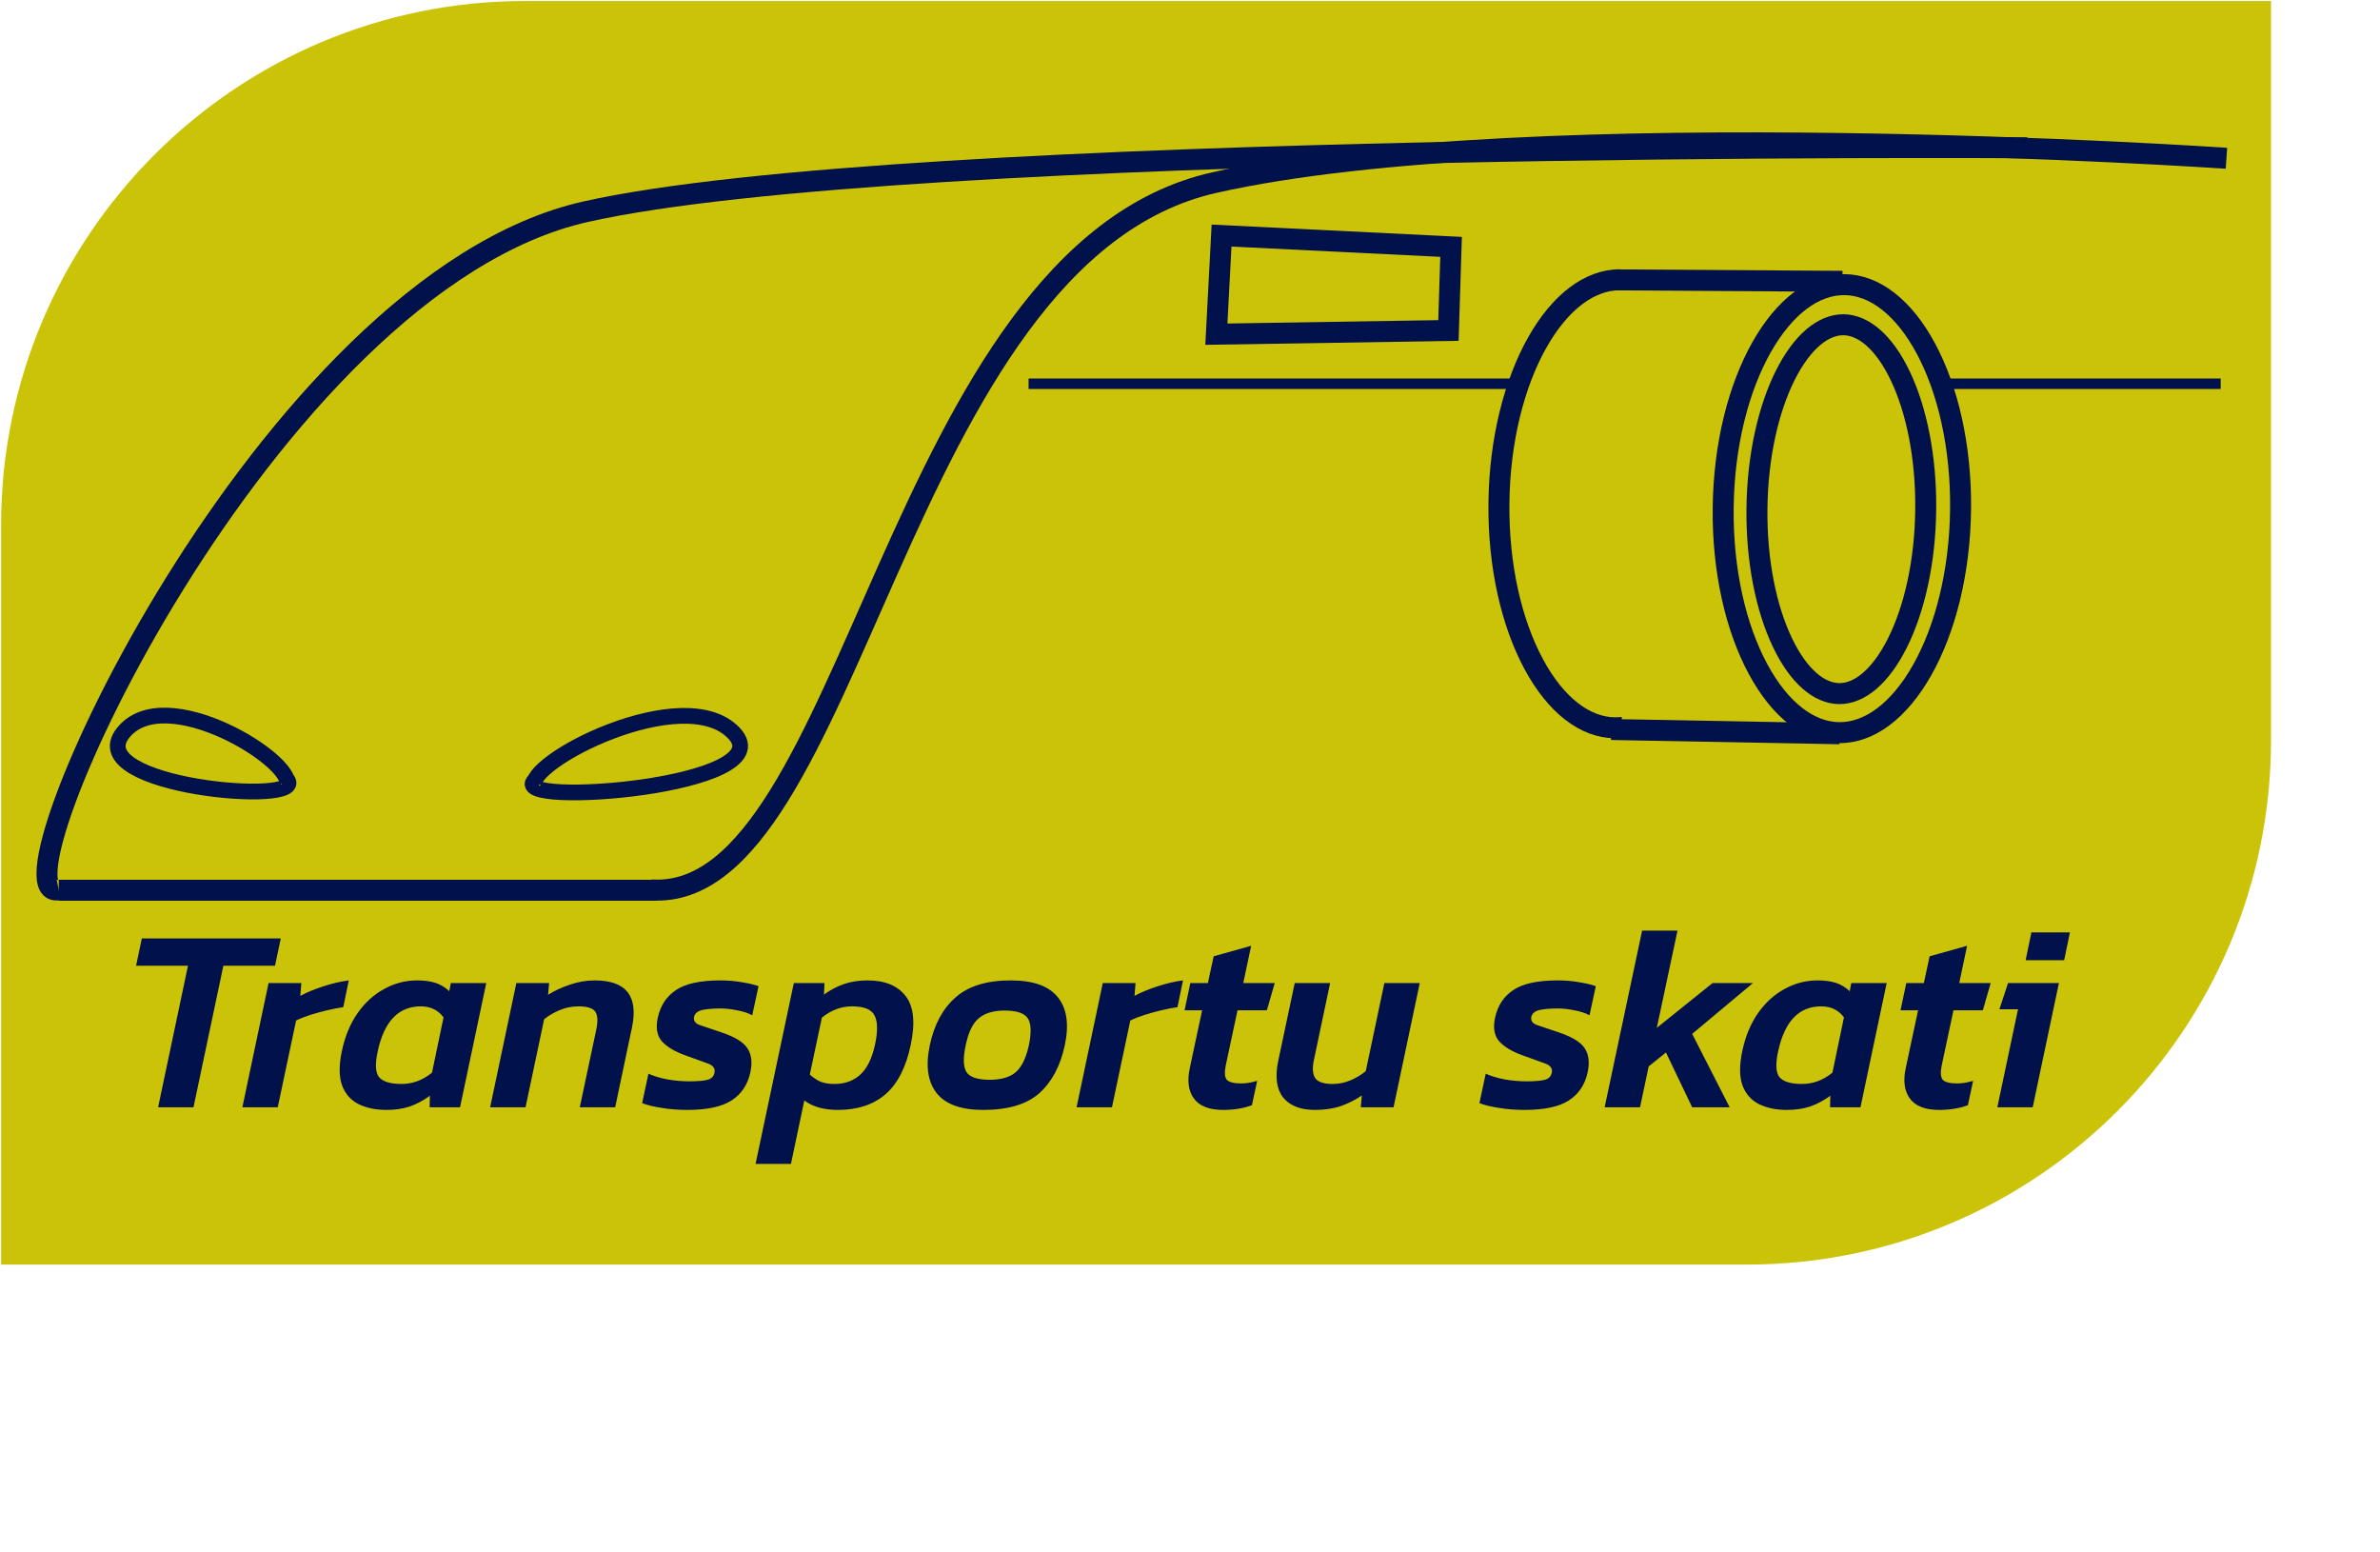
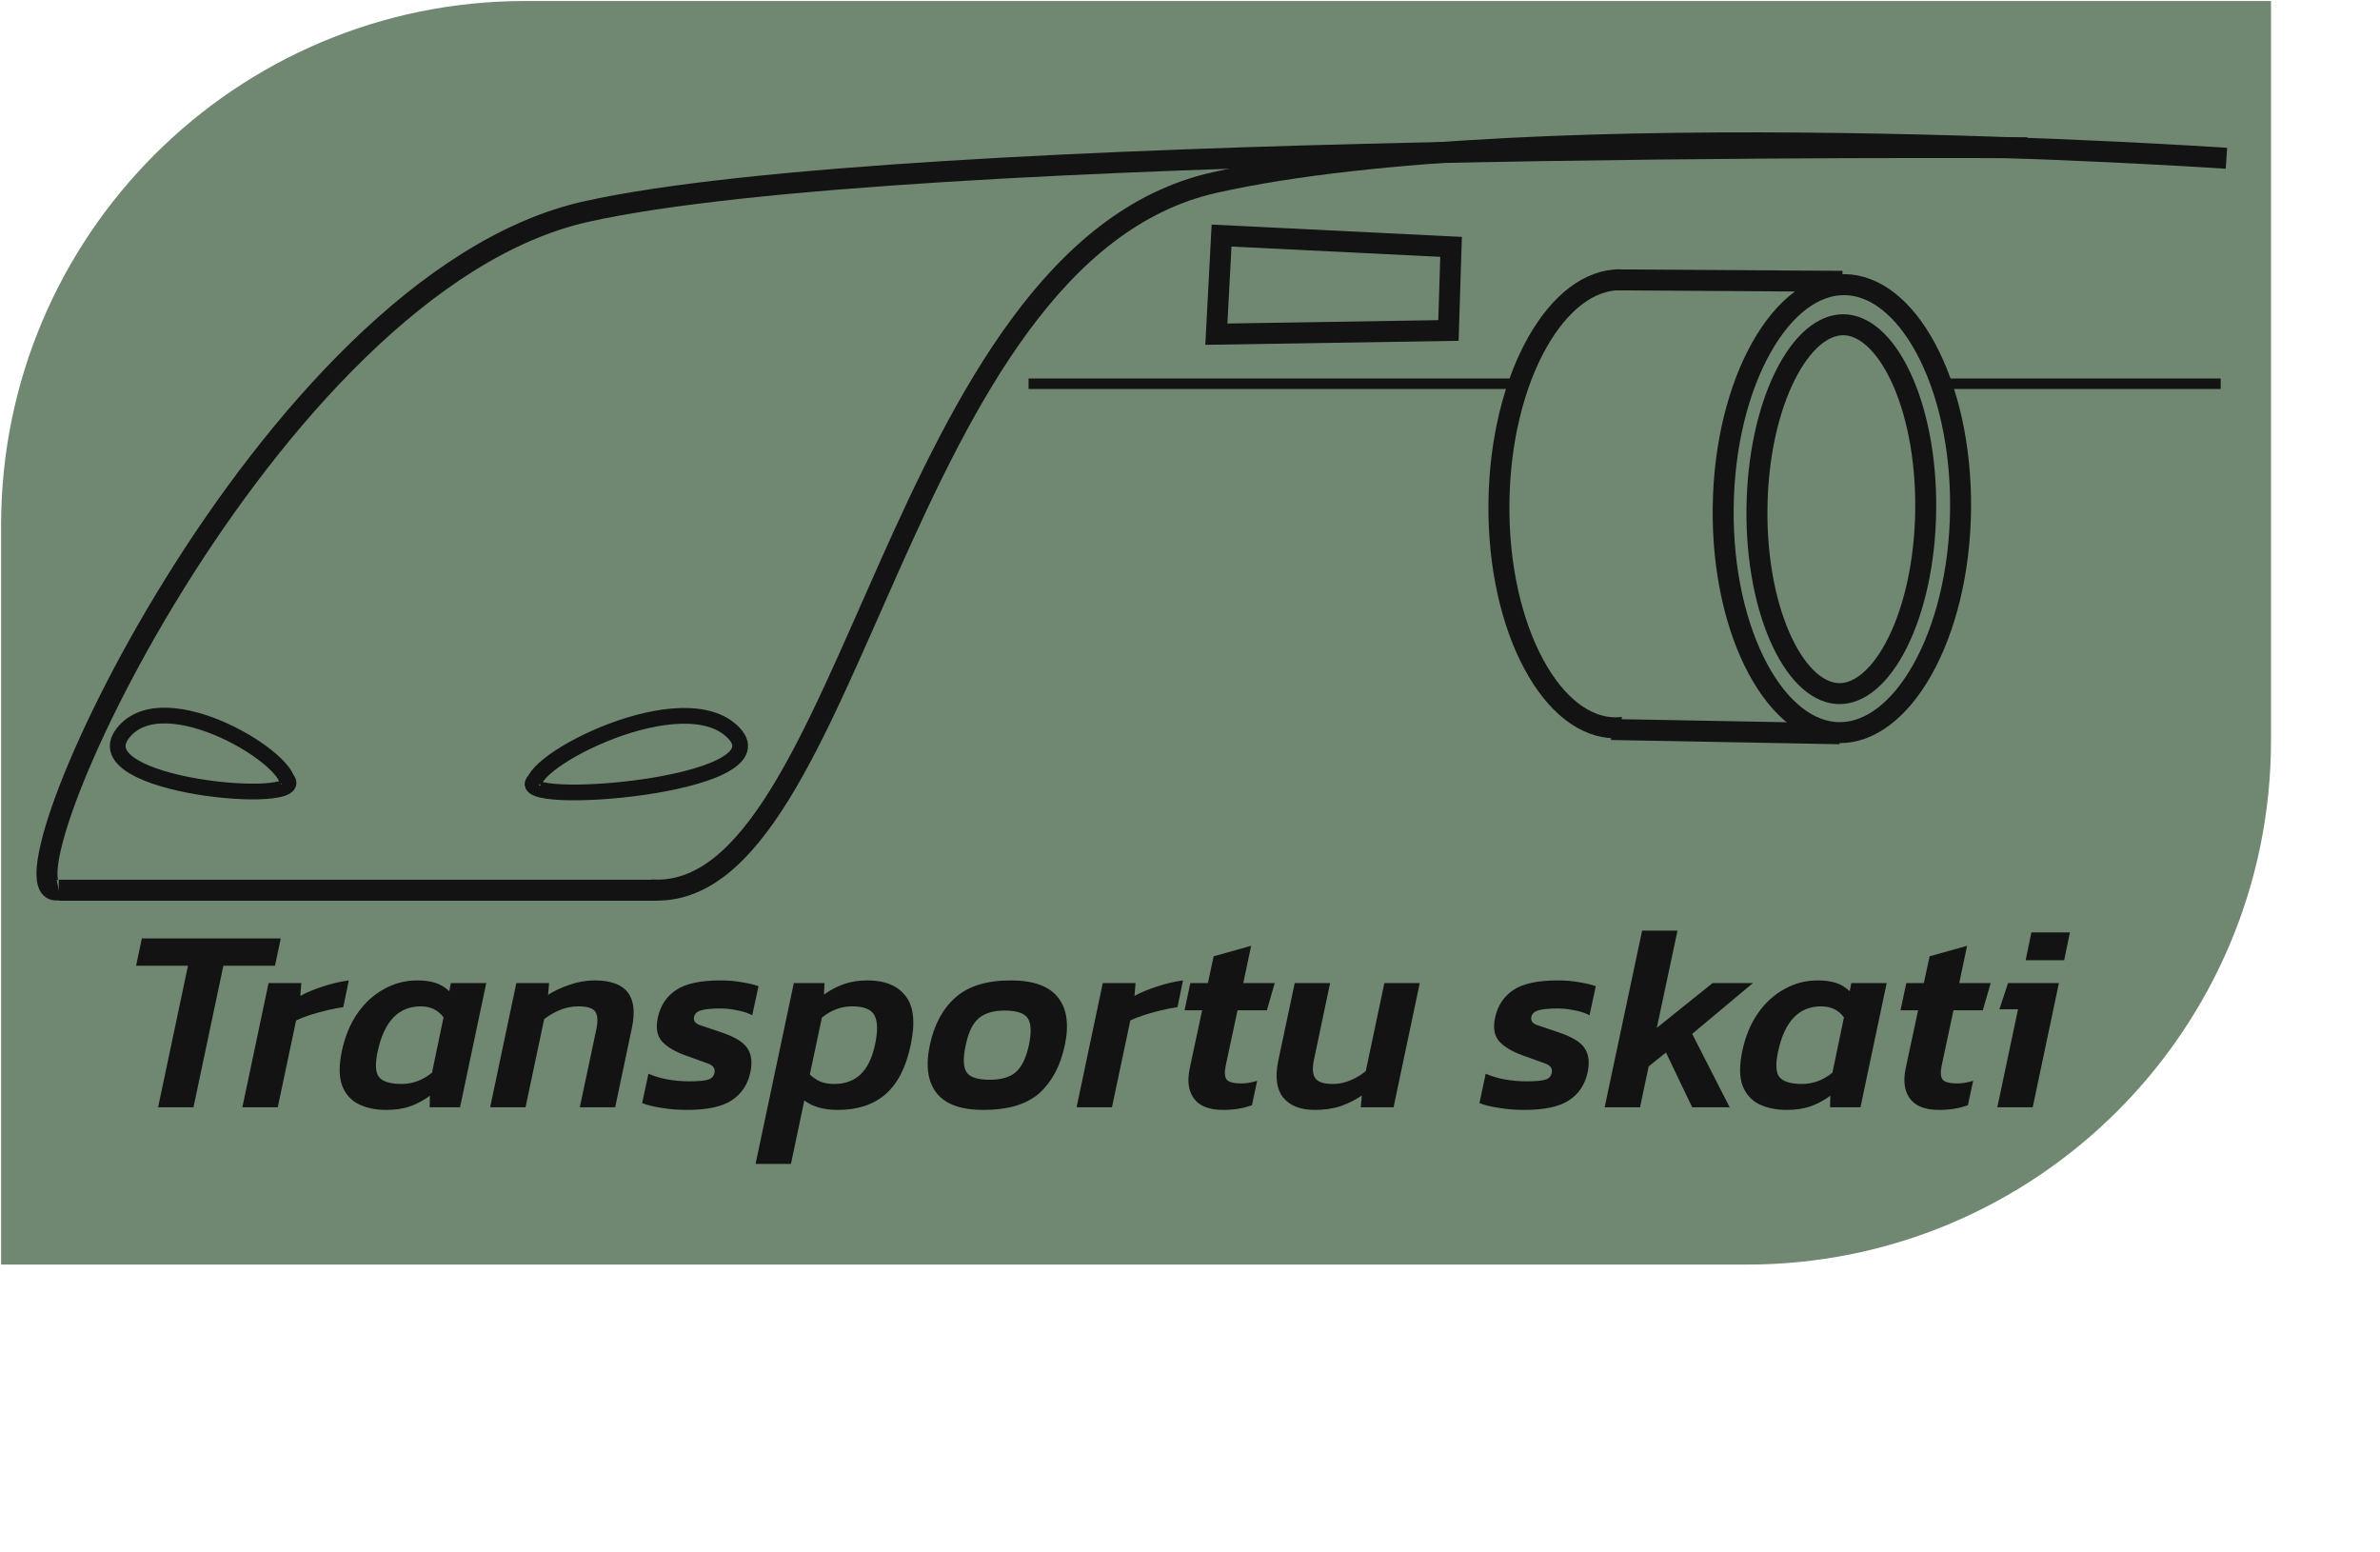
<svg xmlns="http://www.w3.org/2000/svg" width="454" height="296" viewBox="20.8 54.3 454 296" fill="none">
-   <path d="M21.008 154.49C21.008 99.262 65.779 54.49 121.008 54.49H454.008V195.49C454.008 250.719 409.236 295.49 354.008 295.49H21.008V154.49Z" fill="#CBC308" />
-   <path d="M50.958 265.49L56.658 238.49H46.758L47.858 233.29H74.358L73.258 238.49H63.408L57.708 265.49H50.958ZM67.032 265.49L72.032 241.79H78.282L78.082 244.24C79.316 243.574 80.766 242.974 82.432 242.44C84.132 241.874 85.766 241.49 87.332 241.29L86.282 246.39C85.349 246.524 84.316 246.724 83.182 246.99C82.082 247.257 80.999 247.557 79.932 247.89C78.899 248.224 78.016 248.574 77.282 248.94L73.782 265.49H67.032ZM94.507 265.99C92.474 265.99 90.707 265.624 89.207 264.89C87.74 264.157 86.69 262.974 86.057 261.34C85.457 259.674 85.44 257.49 86.007 254.79C86.607 251.957 87.607 249.54 89.007 247.54C90.407 245.54 92.09 244.007 94.057 242.94C96.024 241.84 98.124 241.29 100.357 241.29C101.69 241.29 102.84 241.44 103.807 241.74C104.774 242.04 105.674 242.574 106.507 243.34L106.807 241.79H113.557L108.557 265.49H102.757L102.807 263.29C101.574 264.19 100.29 264.874 98.957 265.34C97.657 265.774 96.174 265.99 94.507 265.99ZM97.407 261.04C99.507 261.04 101.44 260.324 103.207 258.89L105.407 248.34C104.374 246.94 102.924 246.24 101.057 246.24C96.824 246.24 94.09 249.09 92.857 254.79C92.324 257.224 92.407 258.874 93.107 259.74C93.84 260.607 95.274 261.04 97.407 261.04ZM114.298 265.49L119.298 241.79H125.548L125.348 244.04C126.481 243.307 127.831 242.674 129.398 242.14C130.998 241.574 132.615 241.29 134.248 241.29C140.248 241.29 142.615 244.29 141.348 250.29L138.148 265.49H131.398L134.548 250.64C134.881 249.04 134.815 247.907 134.348 247.24C133.881 246.574 132.815 246.24 131.148 246.24C129.915 246.24 128.731 246.474 127.598 246.94C126.465 247.407 125.465 247.99 124.598 248.69L121.048 265.49H114.298ZM151.893 265.99C150.126 265.99 148.476 265.857 146.943 265.59C145.409 265.357 144.193 265.057 143.293 264.69L144.493 259.09C145.559 259.557 146.793 259.924 148.193 260.19C149.626 260.424 150.959 260.54 152.193 260.54C153.859 260.54 155.059 260.44 155.793 260.24C156.526 260.04 156.959 259.59 157.093 258.89C157.259 258.09 156.843 257.507 155.843 257.14C154.876 256.774 153.443 256.257 151.543 255.59C149.509 254.857 148.009 253.957 147.043 252.89C146.109 251.79 145.859 250.274 146.293 248.34C146.793 246.074 147.943 244.34 149.743 243.14C151.543 241.907 154.376 241.29 158.243 241.29C159.709 241.29 161.076 241.407 162.343 241.64C163.609 241.84 164.659 242.09 165.493 242.39L164.293 247.94C163.493 247.507 162.526 247.19 161.393 246.99C160.293 246.757 159.243 246.64 158.243 246.64C156.809 246.64 155.643 246.74 154.743 246.94C153.876 247.14 153.359 247.574 153.193 248.24C153.059 248.974 153.409 249.49 154.243 249.79C155.076 250.09 156.409 250.54 158.243 251.14C160.876 252.007 162.576 253.024 163.343 254.19C164.143 255.357 164.343 256.89 163.943 258.79C163.443 261.157 162.243 262.957 160.343 264.19C158.476 265.39 155.659 265.99 151.893 265.99ZM164.928 276.29L172.228 241.79H178.078L177.978 243.99C179.178 243.124 180.444 242.457 181.778 241.99C183.111 241.524 184.611 241.29 186.278 241.29C189.578 241.29 191.994 242.274 193.528 244.24C195.094 246.207 195.428 249.324 194.528 253.59C193.628 257.857 192.028 260.99 189.728 262.99C187.428 264.99 184.394 265.99 180.628 265.99C177.961 265.99 175.828 265.39 174.228 264.19L171.678 276.29H164.928ZM179.978 261.04C181.978 261.04 183.628 260.44 184.928 259.24C186.228 258.04 187.161 256.124 187.728 253.49C188.261 250.957 188.228 249.124 187.628 247.99C187.061 246.824 185.628 246.24 183.328 246.24C181.261 246.24 179.344 246.957 177.578 248.39L175.278 259.24C175.844 259.774 176.478 260.207 177.178 260.54C177.911 260.874 178.844 261.04 179.978 261.04ZM208.37 265.99C204.137 265.99 201.17 264.924 199.47 262.79C197.77 260.624 197.337 257.574 198.17 253.64C199.003 249.707 200.637 246.674 203.07 244.54C205.503 242.374 209.02 241.29 213.62 241.29C217.92 241.29 220.92 242.374 222.62 244.54C224.32 246.674 224.753 249.707 223.92 253.64C223.087 257.574 221.47 260.624 219.07 262.79C216.67 264.924 213.103 265.99 208.37 265.99ZM209.62 260.24C211.787 260.24 213.437 259.757 214.57 258.79C215.703 257.79 216.537 256.074 217.07 253.64C217.57 251.207 217.503 249.507 216.87 248.54C216.237 247.54 214.753 247.04 212.42 247.04C210.287 247.04 208.637 247.54 207.47 248.54C206.337 249.507 205.52 251.207 205.02 253.64C204.487 256.074 204.537 257.79 205.17 258.79C205.803 259.757 207.287 260.24 209.62 260.24ZM226.163 265.49L231.163 241.79H237.413L237.213 244.24C238.447 243.574 239.897 242.974 241.563 242.44C243.263 241.874 244.897 241.49 246.463 241.29L245.413 246.39C244.48 246.524 243.447 246.724 242.313 246.99C241.213 247.257 240.13 247.557 239.063 247.89C238.03 248.224 237.147 248.574 236.413 248.94L232.913 265.49H226.163ZM254.114 265.99C251.481 265.99 249.631 265.274 248.564 263.84C247.498 262.407 247.231 260.457 247.764 257.99L250.114 246.99H246.764L247.864 241.79H251.214L252.314 236.69L259.464 234.69L257.964 241.79H263.964L262.464 246.99H256.864L254.614 257.54C254.348 258.84 254.414 259.74 254.814 260.24C255.248 260.707 256.181 260.94 257.614 260.94C258.514 260.94 259.514 260.774 260.614 260.44L259.614 265.09C258.014 265.69 256.181 265.99 254.114 265.99ZM271.629 265.99C268.895 265.99 266.879 265.207 265.579 263.64C264.312 262.04 263.995 259.707 264.629 256.64L267.779 241.79H274.529L271.429 256.49C271.095 258.09 271.195 259.257 271.729 259.99C272.262 260.69 273.362 261.04 275.029 261.04C276.195 261.04 277.329 260.807 278.429 260.34C279.529 259.874 280.495 259.29 281.329 258.59L284.879 241.79H291.629L286.629 265.49H280.379L280.579 263.24C279.412 264.04 278.095 264.707 276.629 265.24C275.162 265.74 273.495 265.99 271.629 265.99ZM311.609 265.99C309.843 265.99 308.193 265.857 306.659 265.59C305.126 265.357 303.909 265.057 303.009 264.69L304.209 259.09C305.276 259.557 306.509 259.924 307.909 260.19C309.343 260.424 310.676 260.54 311.909 260.54C313.576 260.54 314.776 260.44 315.509 260.24C316.243 260.04 316.676 259.59 316.809 258.89C316.976 258.09 316.559 257.507 315.559 257.14C314.593 256.774 313.159 256.257 311.259 255.59C309.226 254.857 307.726 253.957 306.759 252.89C305.826 251.79 305.576 250.274 306.009 248.34C306.509 246.074 307.659 244.34 309.459 243.14C311.259 241.907 314.093 241.29 317.959 241.29C319.426 241.29 320.793 241.407 322.059 241.64C323.326 241.84 324.376 242.09 325.209 242.39L324.009 247.94C323.209 247.507 322.243 247.19 321.109 246.99C320.009 246.757 318.959 246.64 317.959 246.64C316.526 246.64 315.359 246.74 314.459 246.94C313.593 247.14 313.076 247.574 312.909 248.24C312.776 248.974 313.126 249.49 313.959 249.79C314.793 250.09 316.126 250.54 317.959 251.14C320.593 252.007 322.293 253.024 323.059 254.19C323.859 255.357 324.059 256.89 323.659 258.79C323.159 261.157 321.959 262.957 320.059 264.19C318.193 265.39 315.376 265.99 311.609 265.99ZM326.895 265.49L334.045 231.79H340.795L336.845 250.34L347.495 241.79H355.195L343.595 251.49L350.745 265.49H343.595L338.595 255.04L335.295 257.69L333.645 265.49H326.895ZM361.646 265.99C359.612 265.99 357.846 265.624 356.346 264.89C354.879 264.157 353.829 262.974 353.196 261.34C352.596 259.674 352.579 257.49 353.146 254.79C353.746 251.957 354.746 249.54 356.146 247.54C357.546 245.54 359.229 244.007 361.196 242.94C363.162 241.84 365.262 241.29 367.496 241.29C368.829 241.29 369.979 241.44 370.946 241.74C371.912 242.04 372.812 242.574 373.646 243.34L373.946 241.79H380.696L375.696 265.49H369.896L369.946 263.29C368.712 264.19 367.429 264.874 366.096 265.34C364.796 265.774 363.312 265.99 361.646 265.99ZM364.546 261.04C366.646 261.04 368.579 260.324 370.346 258.89L372.546 248.34C371.512 246.94 370.062 246.24 368.196 246.24C363.962 246.24 361.229 249.09 359.996 254.79C359.462 257.224 359.546 258.874 360.246 259.74C360.979 260.607 362.412 261.04 364.546 261.04ZM390.687 265.99C388.053 265.99 386.203 265.274 385.137 263.84C384.07 262.407 383.803 260.457 384.337 257.99L386.687 246.99H383.337L384.437 241.79H387.787L388.887 236.69L396.037 234.69L394.537 241.79H400.537L399.037 246.99H393.437L391.187 257.54C390.92 258.84 390.987 259.74 391.387 260.24C391.82 260.707 392.753 260.94 394.187 260.94C395.087 260.94 396.087 260.774 397.187 260.44L396.187 265.09C394.587 265.69 392.753 265.99 390.687 265.99ZM407.201 237.44L408.301 232.14H415.651L414.551 237.44H407.201ZM401.801 265.49L405.751 246.79H402.201L403.851 241.79H413.551L408.551 265.49H401.801Z" fill="#00114B" />
-   <path d="M32.008 223.99C18.008 226.99 71.509 108.375 132.509 94.68C193.51 80.984 407.508 82.49 407.508 82.49" stroke="#00114B" stroke-width="4" />
-   <path d="M145.024 224.035C183.519 226.521 191.478 102.812 252.478 89.116C313.479 75.421 445.508 84.49 445.508 84.49" stroke="#00114B" stroke-width="4" />
-   <line x1="146.047" y1="224.09" x2="32.008" y2="224.09" stroke="#00114B" stroke-width="4" />
-   <path d="M394.791 151.454C394.657 163.533 391.836 174.352 387.482 182.07C383.089 189.859 377.416 194.072 371.676 194.036C365.936 193.999 360.357 189.716 356.137 181.872C351.955 174.1 349.373 163.246 349.507 151.168C349.641 139.089 352.463 128.27 356.816 120.552C361.209 112.763 366.882 108.55 372.622 108.586C378.362 108.623 383.941 112.906 388.161 120.75C392.343 128.522 394.925 139.376 394.791 151.454Z" stroke="#00114B" stroke-width="4" />
-   <path d="M388.143 151.516C388.032 161.546 385.95 170.516 382.763 176.896C379.509 183.412 375.46 186.615 371.657 186.591C367.853 186.567 363.876 183.313 360.766 176.757C357.722 170.338 355.838 161.343 355.949 151.313C356.06 141.283 358.143 132.313 361.329 125.933C364.583 119.417 368.632 116.214 372.436 116.238C376.239 116.262 380.217 119.516 383.326 126.072C386.371 132.492 388.254 141.486 388.143 151.516Z" stroke="#00114B" stroke-width="4" />
-   <line y1="-2" x2="43.361" y2="-2" transform="matrix(0.99998 0.00632213 -0.00896132 0.99996 328.879 109.68)" stroke="#00114B" stroke-width="4" />
-   <line y1="-2" x2="43.584" y2="-2" transform="matrix(0.999827 0.0186114 -0.0205424 0.999789 328.111 195.436)" stroke="#00114B" stroke-width="4" />
-   <path d="M252.829 118.035L253.82 99.229L297.602 101.385L297.1 117.33L252.829 118.035Z" stroke="#00114B" stroke-width="4" />
+   <path d="M21.008 154.49C21.008 99.262 65.779 54.49 121.008 54.49H454.008V195.49C454.008 250.719 409.236 295.49 354.008 295.49H21.008V154.49Z" fill="#708772" />
+   <path d="M50.958 265.49L56.658 238.49H46.758L47.858 233.29H74.358L73.258 238.49H63.408L57.708 265.49H50.958ZM67.032 265.49L72.032 241.79H78.282L78.082 244.24C79.316 243.574 80.766 242.974 82.432 242.44C84.132 241.874 85.766 241.49 87.332 241.29L86.282 246.39C85.349 246.524 84.316 246.724 83.182 246.99C82.082 247.257 80.999 247.557 79.932 247.89C78.899 248.224 78.016 248.574 77.282 248.94L73.782 265.49H67.032ZM94.507 265.99C92.474 265.99 90.707 265.624 89.207 264.89C87.74 264.157 86.69 262.974 86.057 261.34C85.457 259.674 85.44 257.49 86.007 254.79C86.607 251.957 87.607 249.54 89.007 247.54C90.407 245.54 92.09 244.007 94.057 242.94C96.024 241.84 98.124 241.29 100.357 241.29C101.69 241.29 102.84 241.44 103.807 241.74C104.774 242.04 105.674 242.574 106.507 243.34L106.807 241.79H113.557L108.557 265.49H102.757L102.807 263.29C101.574 264.19 100.29 264.874 98.957 265.34C97.657 265.774 96.174 265.99 94.507 265.99ZM97.407 261.04C99.507 261.04 101.44 260.324 103.207 258.89L105.407 248.34C104.374 246.94 102.924 246.24 101.057 246.24C96.824 246.24 94.09 249.09 92.857 254.79C92.324 257.224 92.407 258.874 93.107 259.74C93.84 260.607 95.274 261.04 97.407 261.04ZM114.298 265.49L119.298 241.79H125.548L125.348 244.04C126.481 243.307 127.831 242.674 129.398 242.14C130.998 241.574 132.615 241.29 134.248 241.29C140.248 241.29 142.615 244.29 141.348 250.29L138.148 265.49H131.398L134.548 250.64C134.881 249.04 134.815 247.907 134.348 247.24C133.881 246.574 132.815 246.24 131.148 246.24C129.915 246.24 128.731 246.474 127.598 246.94C126.465 247.407 125.465 247.99 124.598 248.69L121.048 265.49H114.298ZM151.893 265.99C150.126 265.99 148.476 265.857 146.943 265.59C145.409 265.357 144.193 265.057 143.293 264.69L144.493 259.09C145.559 259.557 146.793 259.924 148.193 260.19C149.626 260.424 150.959 260.54 152.193 260.54C153.859 260.54 155.059 260.44 155.793 260.24C156.526 260.04 156.959 259.59 157.093 258.89C157.259 258.09 156.843 257.507 155.843 257.14C154.876 256.774 153.443 256.257 151.543 255.59C149.509 254.857 148.009 253.957 147.043 252.89C146.109 251.79 145.859 250.274 146.293 248.34C146.793 246.074 147.943 244.34 149.743 243.14C151.543 241.907 154.376 241.29 158.243 241.29C159.709 241.29 161.076 241.407 162.343 241.64C163.609 241.84 164.659 242.09 165.493 242.39L164.293 247.94C163.493 247.507 162.526 247.19 161.393 246.99C160.293 246.757 159.243 246.64 158.243 246.64C156.809 246.64 155.643 246.74 154.743 246.94C153.876 247.14 153.359 247.574 153.193 248.24C153.059 248.974 153.409 249.49 154.243 249.79C155.076 250.09 156.409 250.54 158.243 251.14C160.876 252.007 162.576 253.024 163.343 254.19C164.143 255.357 164.343 256.89 163.943 258.79C163.443 261.157 162.243 262.957 160.343 264.19C158.476 265.39 155.659 265.99 151.893 265.99ZM164.928 276.29L172.228 241.79H178.078L177.978 243.99C179.178 243.124 180.444 242.457 181.778 241.99C183.111 241.524 184.611 241.29 186.278 241.29C189.578 241.29 191.994 242.274 193.528 244.24C195.094 246.207 195.428 249.324 194.528 253.59C193.628 257.857 192.028 260.99 189.728 262.99C187.428 264.99 184.394 265.99 180.628 265.99C177.961 265.99 175.828 265.39 174.228 264.19L171.678 276.29H164.928ZM179.978 261.04C181.978 261.04 183.628 260.44 184.928 259.24C186.228 258.04 187.161 256.124 187.728 253.49C188.261 250.957 188.228 249.124 187.628 247.99C187.061 246.824 185.628 246.24 183.328 246.24C181.261 246.24 179.344 246.957 177.578 248.39L175.278 259.24C175.844 259.774 176.478 260.207 177.178 260.54C177.911 260.874 178.844 261.04 179.978 261.04ZM208.37 265.99C204.137 265.99 201.17 264.924 199.47 262.79C197.77 260.624 197.337 257.574 198.17 253.64C199.003 249.707 200.637 246.674 203.07 244.54C205.503 242.374 209.02 241.29 213.62 241.29C217.92 241.29 220.92 242.374 222.62 244.54C224.32 246.674 224.753 249.707 223.92 253.64C223.087 257.574 221.47 260.624 219.07 262.79C216.67 264.924 213.103 265.99 208.37 265.99ZM209.62 260.24C211.787 260.24 213.437 259.757 214.57 258.79C215.703 257.79 216.537 256.074 217.07 253.64C217.57 251.207 217.503 249.507 216.87 248.54C216.237 247.54 214.753 247.04 212.42 247.04C210.287 247.04 208.637 247.54 207.47 248.54C206.337 249.507 205.52 251.207 205.02 253.64C204.487 256.074 204.537 257.79 205.17 258.79C205.803 259.757 207.287 260.24 209.62 260.24ZM226.163 265.49L231.163 241.79H237.413L237.213 244.24C238.447 243.574 239.897 242.974 241.563 242.44C243.263 241.874 244.897 241.49 246.463 241.29L245.413 246.39C244.48 246.524 243.447 246.724 242.313 246.99C241.213 247.257 240.13 247.557 239.063 247.89C238.03 248.224 237.147 248.574 236.413 248.94L232.913 265.49H226.163ZM254.114 265.99C251.481 265.99 249.631 265.274 248.564 263.84C247.498 262.407 247.231 260.457 247.764 257.99L250.114 246.99H246.764L247.864 241.79H251.214L252.314 236.69L259.464 234.69L257.964 241.79H263.964L262.464 246.99H256.864L254.614 257.54C254.348 258.84 254.414 259.74 254.814 260.24C255.248 260.707 256.181 260.94 257.614 260.94C258.514 260.94 259.514 260.774 260.614 260.44L259.614 265.09C258.014 265.69 256.181 265.99 254.114 265.99ZM271.629 265.99C268.895 265.99 266.879 265.207 265.579 263.64C264.312 262.04 263.995 259.707 264.629 256.64L267.779 241.79H274.529L271.429 256.49C271.095 258.09 271.195 259.257 271.729 259.99C272.262 260.69 273.362 261.04 275.029 261.04C276.195 261.04 277.329 260.807 278.429 260.34C279.529 259.874 280.495 259.29 281.329 258.59L284.879 241.79H291.629L286.629 265.49H280.379L280.579 263.24C279.412 264.04 278.095 264.707 276.629 265.24C275.162 265.74 273.495 265.99 271.629 265.99ZM311.609 265.99C309.843 265.99 308.193 265.857 306.659 265.59C305.126 265.357 303.909 265.057 303.009 264.69L304.209 259.09C305.276 259.557 306.509 259.924 307.909 260.19C309.343 260.424 310.676 260.54 311.909 260.54C313.576 260.54 314.776 260.44 315.509 260.24C316.243 260.04 316.676 259.59 316.809 258.89C316.976 258.09 316.559 257.507 315.559 257.14C314.593 256.774 313.159 256.257 311.259 255.59C309.226 254.857 307.726 253.957 306.759 252.89C305.826 251.79 305.576 250.274 306.009 248.34C306.509 246.074 307.659 244.34 309.459 243.14C311.259 241.907 314.093 241.29 317.959 241.29C319.426 241.29 320.793 241.407 322.059 241.64C323.326 241.84 324.376 242.09 325.209 242.39L324.009 247.94C323.209 247.507 322.243 247.19 321.109 246.99C320.009 246.757 318.959 246.64 317.959 246.64C316.526 246.64 315.359 246.74 314.459 246.94C313.593 247.14 313.076 247.574 312.909 248.24C312.776 248.974 313.126 249.49 313.959 249.79C314.793 250.09 316.126 250.54 317.959 251.14C320.593 252.007 322.293 253.024 323.059 254.19C323.859 255.357 324.059 256.89 323.659 258.79C323.159 261.157 321.959 262.957 320.059 264.19C318.193 265.39 315.376 265.99 311.609 265.99ZM326.895 265.49L334.045 231.79H340.795L336.845 250.34L347.495 241.79H355.195L343.595 251.49L350.745 265.49H343.595L338.595 255.04L335.295 257.69L333.645 265.49H326.895ZM361.646 265.99C359.612 265.99 357.846 265.624 356.346 264.89C354.879 264.157 353.829 262.974 353.196 261.34C352.596 259.674 352.579 257.49 353.146 254.79C353.746 251.957 354.746 249.54 356.146 247.54C357.546 245.54 359.229 244.007 361.196 242.94C363.162 241.84 365.262 241.29 367.496 241.29C368.829 241.29 369.979 241.44 370.946 241.74C371.912 242.04 372.812 242.574 373.646 243.34L373.946 241.79H380.696L375.696 265.49H369.896L369.946 263.29C368.712 264.19 367.429 264.874 366.096 265.34C364.796 265.774 363.312 265.99 361.646 265.99ZM364.546 261.04C366.646 261.04 368.579 260.324 370.346 258.89L372.546 248.34C371.512 246.94 370.062 246.24 368.196 246.24C363.962 246.24 361.229 249.09 359.996 254.79C359.462 257.224 359.546 258.874 360.246 259.74C360.979 260.607 362.412 261.04 364.546 261.04ZM390.687 265.99C388.053 265.99 386.203 265.274 385.137 263.84C384.07 262.407 383.803 260.457 384.337 257.99L386.687 246.99H383.337L384.437 241.79H387.787L388.887 236.69L396.037 234.69L394.537 241.79H400.537L399.037 246.99H393.437L391.187 257.54C390.92 258.84 390.987 259.74 391.387 260.24C391.82 260.707 392.753 260.94 394.187 260.94C395.087 260.94 396.087 260.774 397.187 260.44L396.187 265.09C394.587 265.69 392.753 265.99 390.687 265.99ZM407.201 237.44L408.301 232.14H415.651L414.551 237.44H407.201ZM401.801 265.49L405.751 246.79H402.201L403.851 241.79H413.551L408.551 265.49H401.801Z" fill="#131313" />
+   <path d="M32.008 223.99C18.008 226.99 71.509 108.375 132.509 94.68C193.51 80.984 407.508 82.49 407.508 82.49" stroke="#131313" stroke-width="4" />
+   <path d="M145.024 224.035C183.519 226.521 191.478 102.812 252.478 89.116C313.479 75.421 445.508 84.49 445.508 84.49" stroke="#131313" stroke-width="4" />
+   <line x1="146.047" y1="224.09" x2="32.008" y2="224.09" stroke="#131313" stroke-width="4" />
+   <path d="M394.791 151.454C394.657 163.533 391.836 174.352 387.482 182.07C383.089 189.859 377.416 194.072 371.676 194.036C365.936 193.999 360.357 189.716 356.137 181.872C351.955 174.1 349.373 163.246 349.507 151.168C349.641 139.089 352.463 128.27 356.816 120.552C361.209 112.763 366.882 108.55 372.622 108.586C378.362 108.623 383.941 112.906 388.161 120.75C392.343 128.522 394.925 139.376 394.791 151.454Z" stroke="#131313" stroke-width="4" />
+   <path d="M388.143 151.516C388.032 161.546 385.95 170.516 382.763 176.896C379.509 183.412 375.46 186.615 371.657 186.591C367.853 186.567 363.876 183.313 360.766 176.757C357.722 170.338 355.838 161.343 355.949 151.313C356.06 141.283 358.143 132.313 361.329 125.933C364.583 119.417 368.632 116.214 372.436 116.238C376.239 116.262 380.217 119.516 383.326 126.072C386.371 132.492 388.254 141.486 388.143 151.516Z" stroke="#131313" stroke-width="4" />
+   <line y1="-2" x2="43.361" y2="-2" transform="matrix(0.99998 0.00632213 -0.00896132 0.99996 328.879 109.68)" stroke="#131313" stroke-width="4" />
+   <line y1="-2" x2="43.584" y2="-2" transform="matrix(0.999827 0.0186114 -0.0205424 0.999789 328.111 195.436)" stroke="#131313" stroke-width="4" />
+   <path d="M252.829 118.035L253.82 99.229L297.602 101.385L297.1 117.33L252.829 118.035Z" stroke="#131313" stroke-width="4" />
  <mask id="mask0_46_167" style="mask-type:alpha" maskUnits="userSpaceOnUse" x="286" y="91" width="45" height="117">
    <rect x="286.866" y="91.982" width="43" height="115.02" transform="rotate(-0.168837 286.866 91.9824)" fill="#D9D9D9" />
  </mask>
  <g mask="url(#mask0_46_167)">
-     <path d="M352.014 150.532C351.881 162.611 349.059 173.43 344.706 181.148C340.312 188.937 334.639 193.15 328.899 193.114C323.159 193.077 317.58 188.794 313.36 180.95C309.178 173.178 306.596 162.324 306.73 150.246C306.864 138.167 309.686 127.348 314.039 119.63C318.432 111.841 324.105 107.628 329.845 107.664C335.585 107.701 341.164 111.984 345.385 119.828C349.566 127.601 352.148 138.454 352.014 150.532Z" stroke="#00114B" stroke-width="4" />
+     <path d="M352.014 150.532C351.881 162.611 349.059 173.43 344.706 181.148C340.312 188.937 334.639 193.15 328.899 193.114C323.159 193.077 317.58 188.794 313.36 180.95C309.178 173.178 306.596 162.324 306.73 150.246C306.864 138.167 309.686 127.348 314.039 119.63C318.432 111.841 324.105 107.628 329.845 107.664C335.585 107.701 341.164 111.984 345.385 119.828C349.566 127.601 352.148 138.454 352.014 150.532Z" stroke="#131313" stroke-width="4" />
  </g>
-   <path d="M75.572 202.975C79.682 208.107 36.33 204.377 44.218 194.166C52.106 183.956 77.351 199.615 75.563 204.182" stroke="#00114B" stroke-width="3" />
-   <path d="M122.727 203.193C117.705 208.354 170.344 204.331 160.839 194.171C151.334 184.012 120.592 199.844 122.73 204.399" stroke="#00114B" stroke-width="3" />
-   <line x1="217.008" y1="127.49" x2="309.404" y2="127.49" stroke="#00114B" stroke-width="2" />
-   <line x1="392.008" y1="127.49" x2="444.408" y2="127.49" stroke="#00114B" stroke-width="2" />
+   <path d="M75.572 202.975C79.682 208.107 36.33 204.377 44.218 194.166C52.106 183.956 77.351 199.615 75.563 204.182" stroke="#131313" stroke-width="3" />
+   <path d="M122.727 203.193C117.705 208.354 170.344 204.331 160.839 194.171C151.334 184.012 120.592 199.844 122.73 204.399" stroke="#131313" stroke-width="3" />
+   <line x1="217.008" y1="127.49" x2="309.404" y2="127.49" stroke="#131313" stroke-width="2" />
+   <line x1="392.008" y1="127.49" x2="444.408" y2="127.49" stroke="#131313" stroke-width="2" />
</svg>
